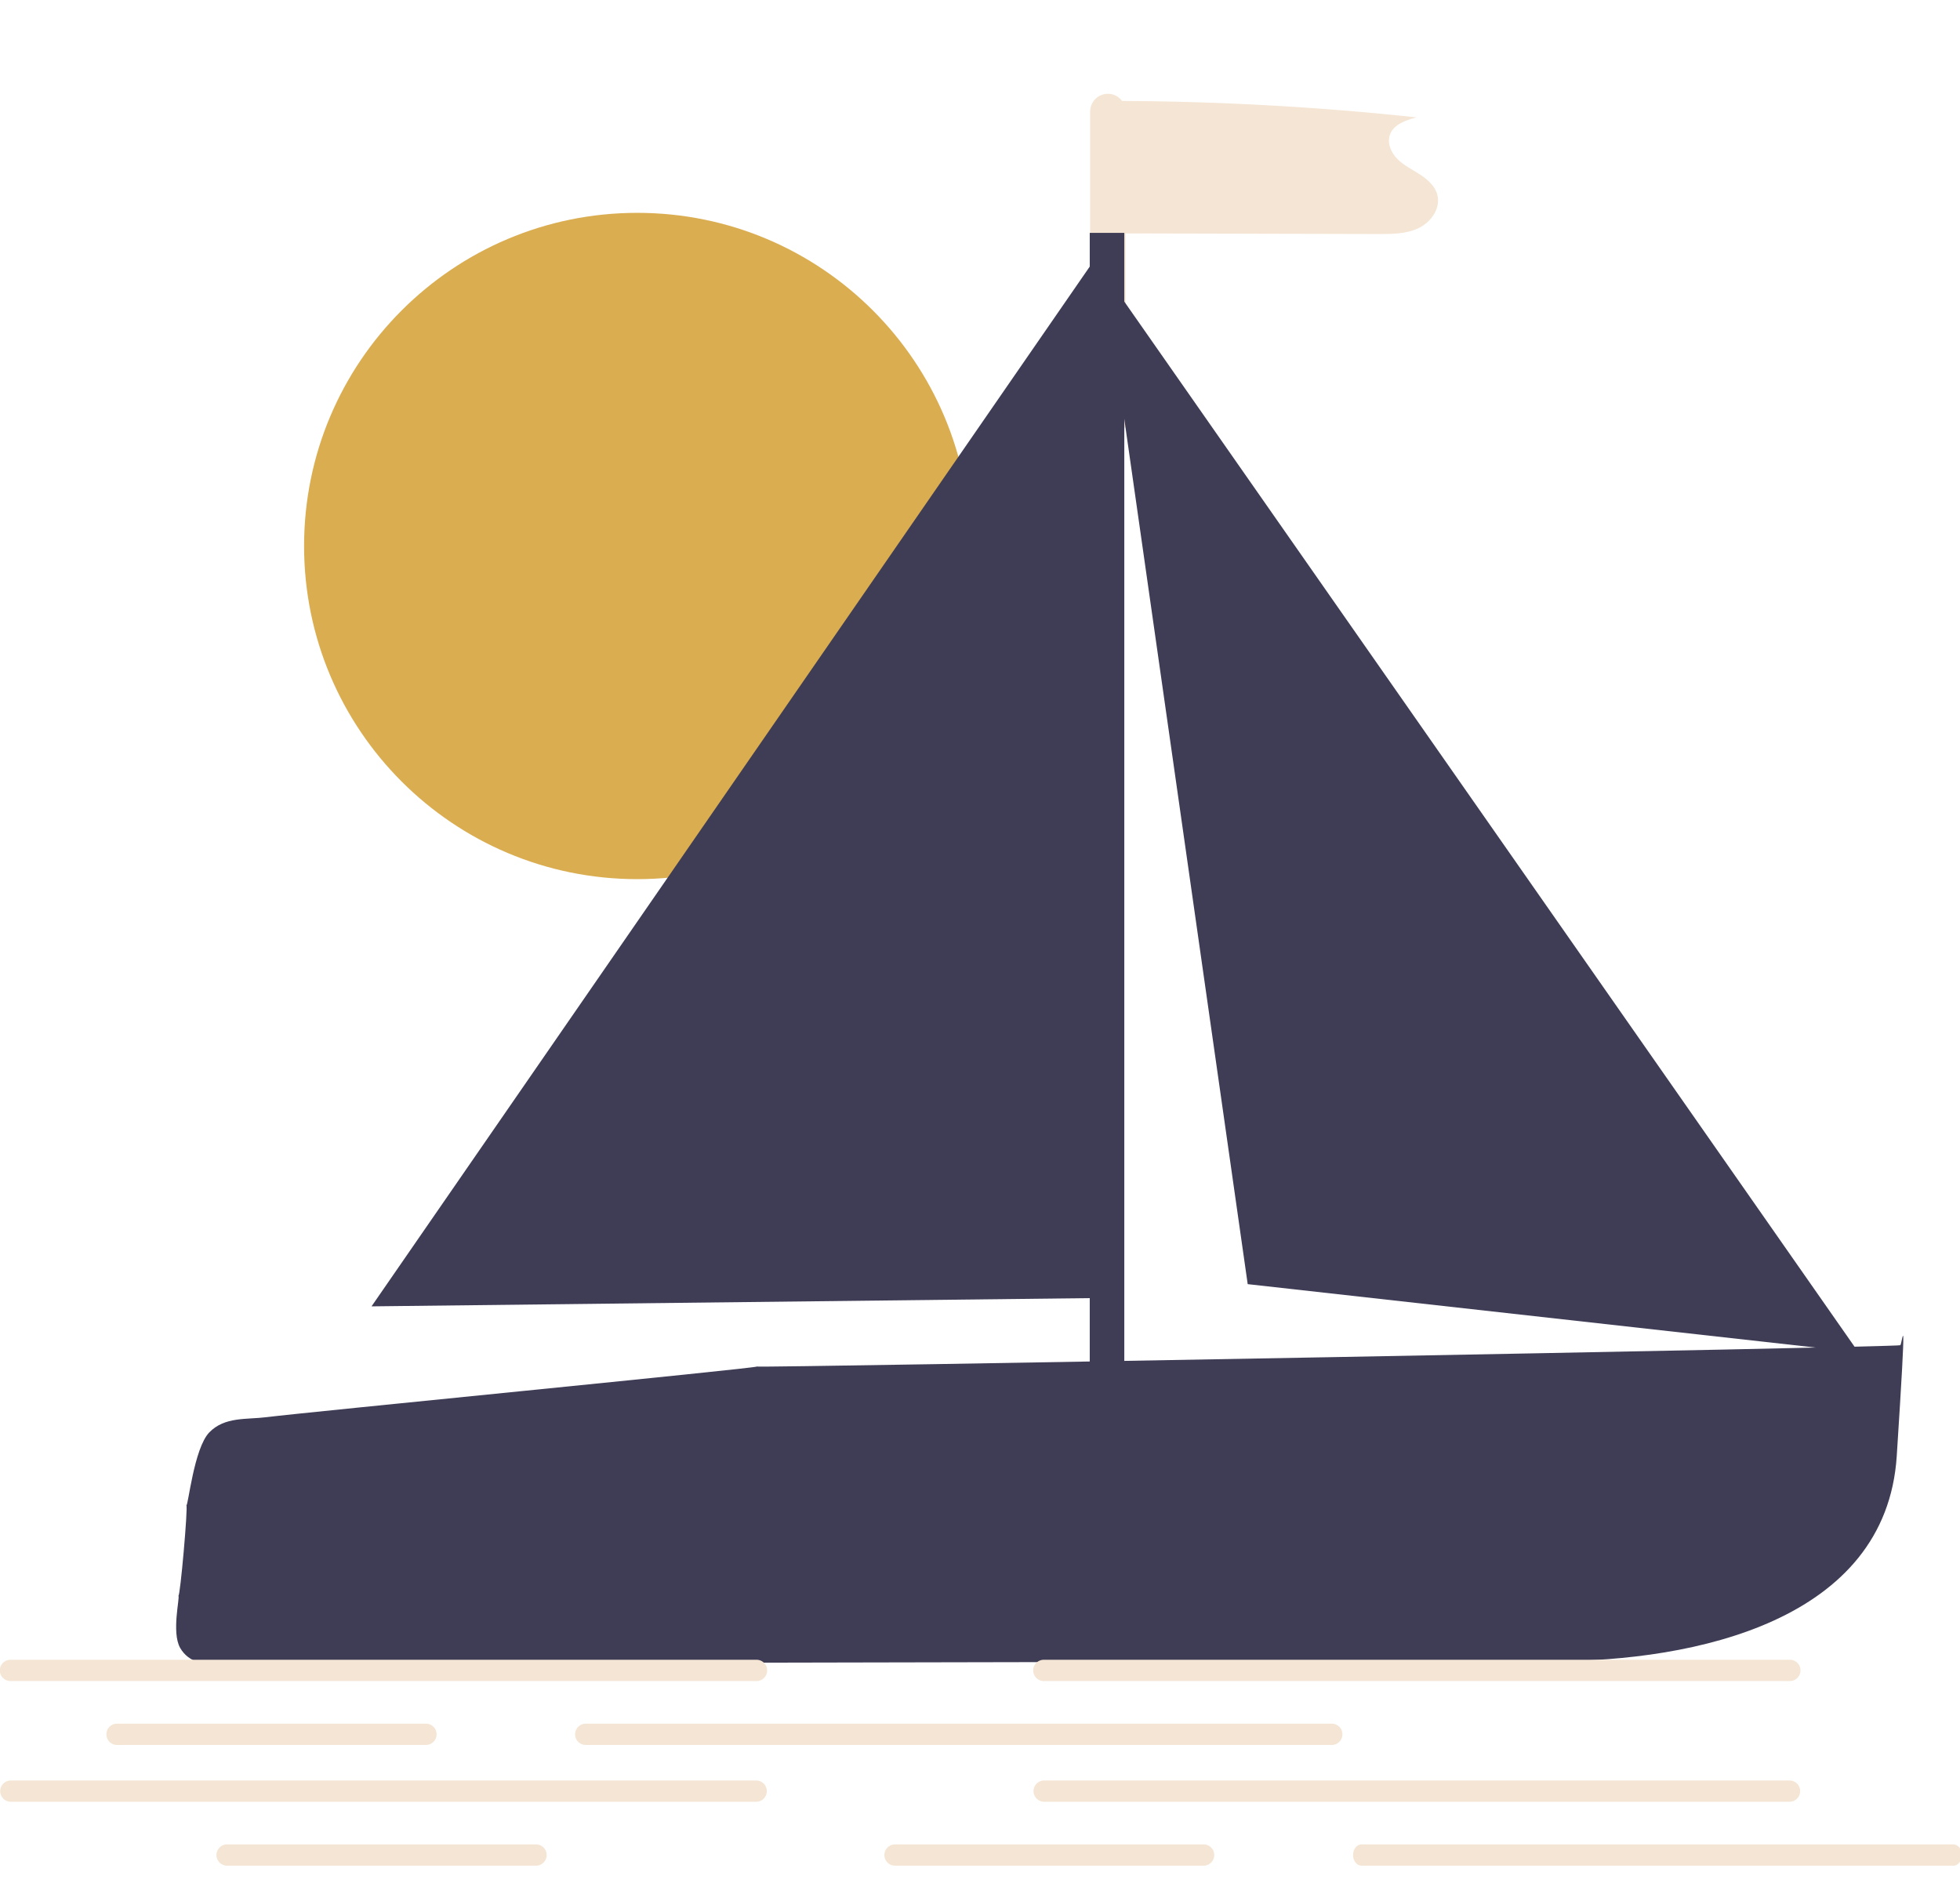
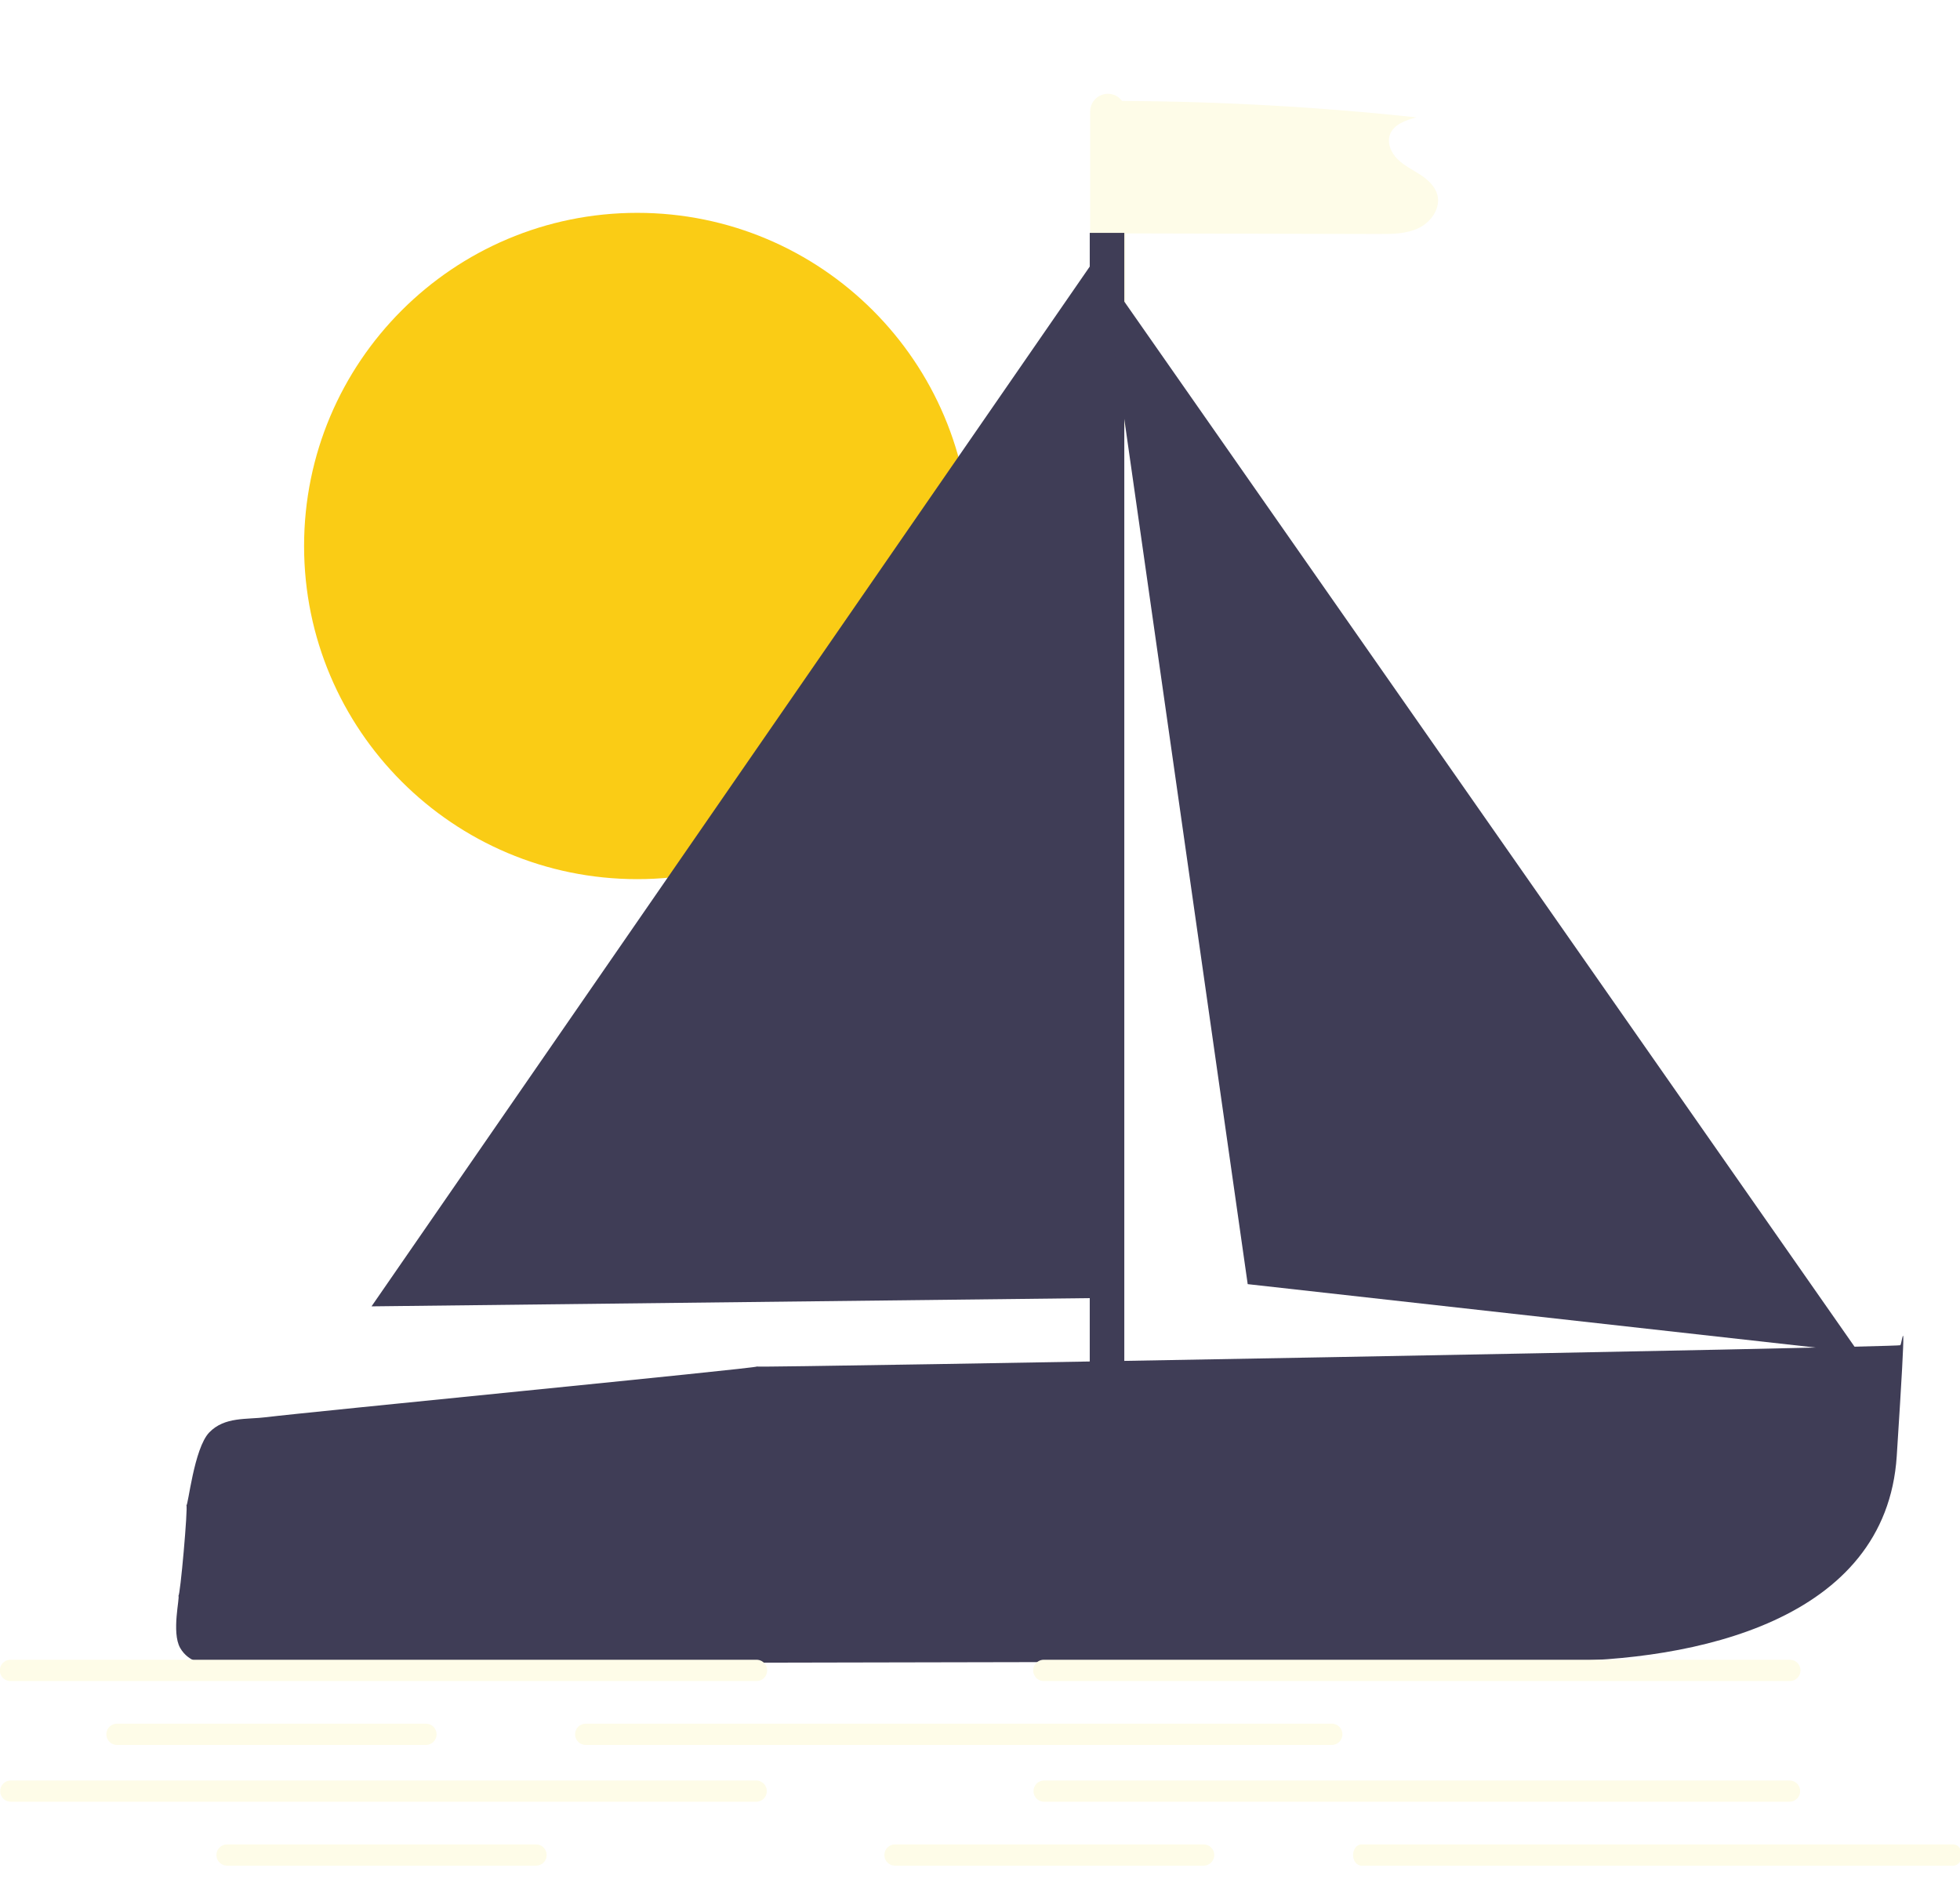
<svg xmlns="http://www.w3.org/2000/svg" width="735.31" height="704.878" data-name="Layer 1">
  <g>
    <path id="svg_15" d="m77.581,624.297c0,0 452,-1 505,-1c53,0 125,-15 129,-77c4,-62 2.118,-42.33 1.345,-41.561c-0.772,0.769 -428.345,8.561 -429,8c0.655,0.561 -170.319,17.262 -184,19c-7.391,0.944 -15.625,-0.263 -21.41,5.711c-5.786,5.974 -7.935,27.851 -8.59,27.289c0.655,0.561 -2.345,34.561 -3,34c0.655,0.561 -2.663,13.691 0.655,19.561c3.318,5.87 10,6 10,6z" fill="#3f3d56" />
-     <circle id="svg_1" fill="#daad51" r="125" cy="204.861" cx="239.079" />
-     <path id="svg_2" fill="#f5e5d4" d="m539.247,73.173c-0.842,-3.304 -3.58,-5.776 -6.436,-7.638s-5.998,-3.36 -8.437,-5.743c-2.438,-2.383 -4.078,-6.007 -2.946,-9.223c1.376,-3.909 5.96,-5.47 9.968,-6.524a1077.201,1077.201 0 0 0 -110.43,-6.161a6.643,6.643 0 0 0 -11.988,3.961l0,118.564l13.322,0l0,-72.832q47.464,0.115 94.928,0.23c5.123,0.012 10.454,-0.02 15.06,-2.264c4.607,-2.244 8.225,-7.406 6.959,-12.371z" />
-     <path id="svg_6" fill="#f5e5d4" d="m283.754,630.744l-279.757,0a3.997,3.997 0 1 1 0,-7.993l279.757,0a3.997,3.997 0 1 1 0,7.993z" />
-     <path id="svg_7" fill="#f5e5d4" d="m159.861,654.724l-115.899,0a3.997,3.997 0 1 1 0,-7.993l115.899,0a3.997,3.997 0 0 1 0,7.993z" />
-     <path id="svg_8" fill="#f5e5d4" d="m671.417,630.744l-279.757,0a3.997,3.997 0 1 1 0,-7.993l279.757,0a3.997,3.997 0 1 1 0,7.993z" />
-     <path id="svg_9" fill="#f5e5d4" d="m499.566,654.724l-279.757,0a3.997,3.997 0 1 1 0,-7.993l279.757,0a3.997,3.997 0 1 1 0,7.993z" />
-     <path id="svg_10" fill="#f5e5d4" d="m283.754,676.038l-279.757,0a3.997,3.997 0 0 1 0,-7.993l279.757,0a3.997,3.997 0 0 1 0,7.993z" />
-     <path id="svg_11" fill="#f5e5d4" d="m451.608,700.018l-115.899,0a3.997,3.997 0 0 1 0,-7.993l115.899,0a3.997,3.997 0 0 1 0,7.993z" />
-     <path id="svg_12" fill="#f5e5d4" d="m201.159,700.018l-115.899,0a3.997,3.997 0 1 1 0,-7.993l115.899,0a3.997,3.997 0 0 1 0,7.993z" />
-     <path id="svg_13" fill="#f5e5d4" d="m671.417,676.038l-279.757,0a3.997,3.997 0 0 1 0,-7.993l279.757,0a3.997,3.997 0 0 1 0,7.993z" />
-     <path id="svg_14" fill="#f5e5d4" d="m732.875,700.018l-222.141,0a3.173,3.997 0 0 1 0,-7.993l222.141,0a3.173,3.997 0 0 1 0,7.993z" />
+     <circle id="svg_1" fill="#FACC15" r="125" cy="204.861" cx="239.079" />
+     <path id="svg_2" fill="#fefce8" d="m539.247,73.173c-0.842,-3.304 -3.58,-5.776 -6.436,-7.638s-5.998,-3.36 -8.437,-5.743c-2.438,-2.383 -4.078,-6.007 -2.946,-9.223c1.376,-3.909 5.96,-5.47 9.968,-6.524a1077.201,1077.201 0 0 0 -110.43,-6.161a6.643,6.643 0 0 0 -11.988,3.961l0,118.564l13.322,0l0,-72.832q47.464,0.115 94.928,0.23c5.123,0.012 10.454,-0.02 15.06,-2.264c4.607,-2.244 8.225,-7.406 6.959,-12.371z" />
+     <path id="svg_6" fill="#fefce8" d="m283.754,630.744l-279.757,0a3.997,3.997 0 1 1 0,-7.993l279.757,0a3.997,3.997 0 1 1 0,7.993z" />
+     <path id="svg_7" fill="#fefce8" d="m159.861,654.724l-115.899,0a3.997,3.997 0 1 1 0,-7.993l115.899,0a3.997,3.997 0 0 1 0,7.993z" />
+     <path id="svg_8" fill="#fefce8" d="m671.417,630.744l-279.757,0a3.997,3.997 0 1 1 0,-7.993l279.757,0a3.997,3.997 0 1 1 0,7.993z" />
+     <path id="svg_9" fill="#fefce8" d="m499.566,654.724l-279.757,0a3.997,3.997 0 1 1 0,-7.993l279.757,0a3.997,3.997 0 1 1 0,7.993z" />
+     <path id="svg_10" fill="#fefce8" d="m283.754,676.038l-279.757,0a3.997,3.997 0 0 1 0,-7.993l279.757,0a3.997,3.997 0 0 1 0,7.993z" />
+     <path id="svg_11" fill="#fefce8" d="m451.608,700.018l-115.899,0a3.997,3.997 0 0 1 0,-7.993l115.899,0a3.997,3.997 0 0 1 0,7.993z" />
+     <path id="svg_12" fill="#fefce8" d="m201.159,700.018l-115.899,0a3.997,3.997 0 1 1 0,-7.993l115.899,0a3.997,3.997 0 0 1 0,7.993z" />
+     <path id="svg_13" fill="#fefce8" d="m671.417,676.038l-279.757,0a3.997,3.997 0 0 1 0,-7.993l279.757,0a3.997,3.997 0 0 1 0,7.993z" />
+     <path id="svg_14" fill="#fefce8" d="m732.875,700.018l-222.141,0a3.173,3.997 0 0 1 0,-7.993l222.141,0a3.173,3.997 0 0 1 0,7.993z" />
    <path id="svg_16" d="m380.124,522.562" opacity="NaN" fill="#3f3d56" />
    <rect id="svg_17" height="468.519" width="12.963" y="87.376" x="408.827" fill="#3f3d56" />
    <path id="svg_18" d="m139.383,490.155l271.729,-3.117l0.926,-391.667l-272.655,394.784z" opacity="NaN" fill="#3f3d56" />
    <path id="svg_19" d="m468.087,481.821l229.136,25.587l-283.334,-405.556l54.197,379.969z" opacity="NaN" fill="#3f3d56" />
  </g>
</svg>
